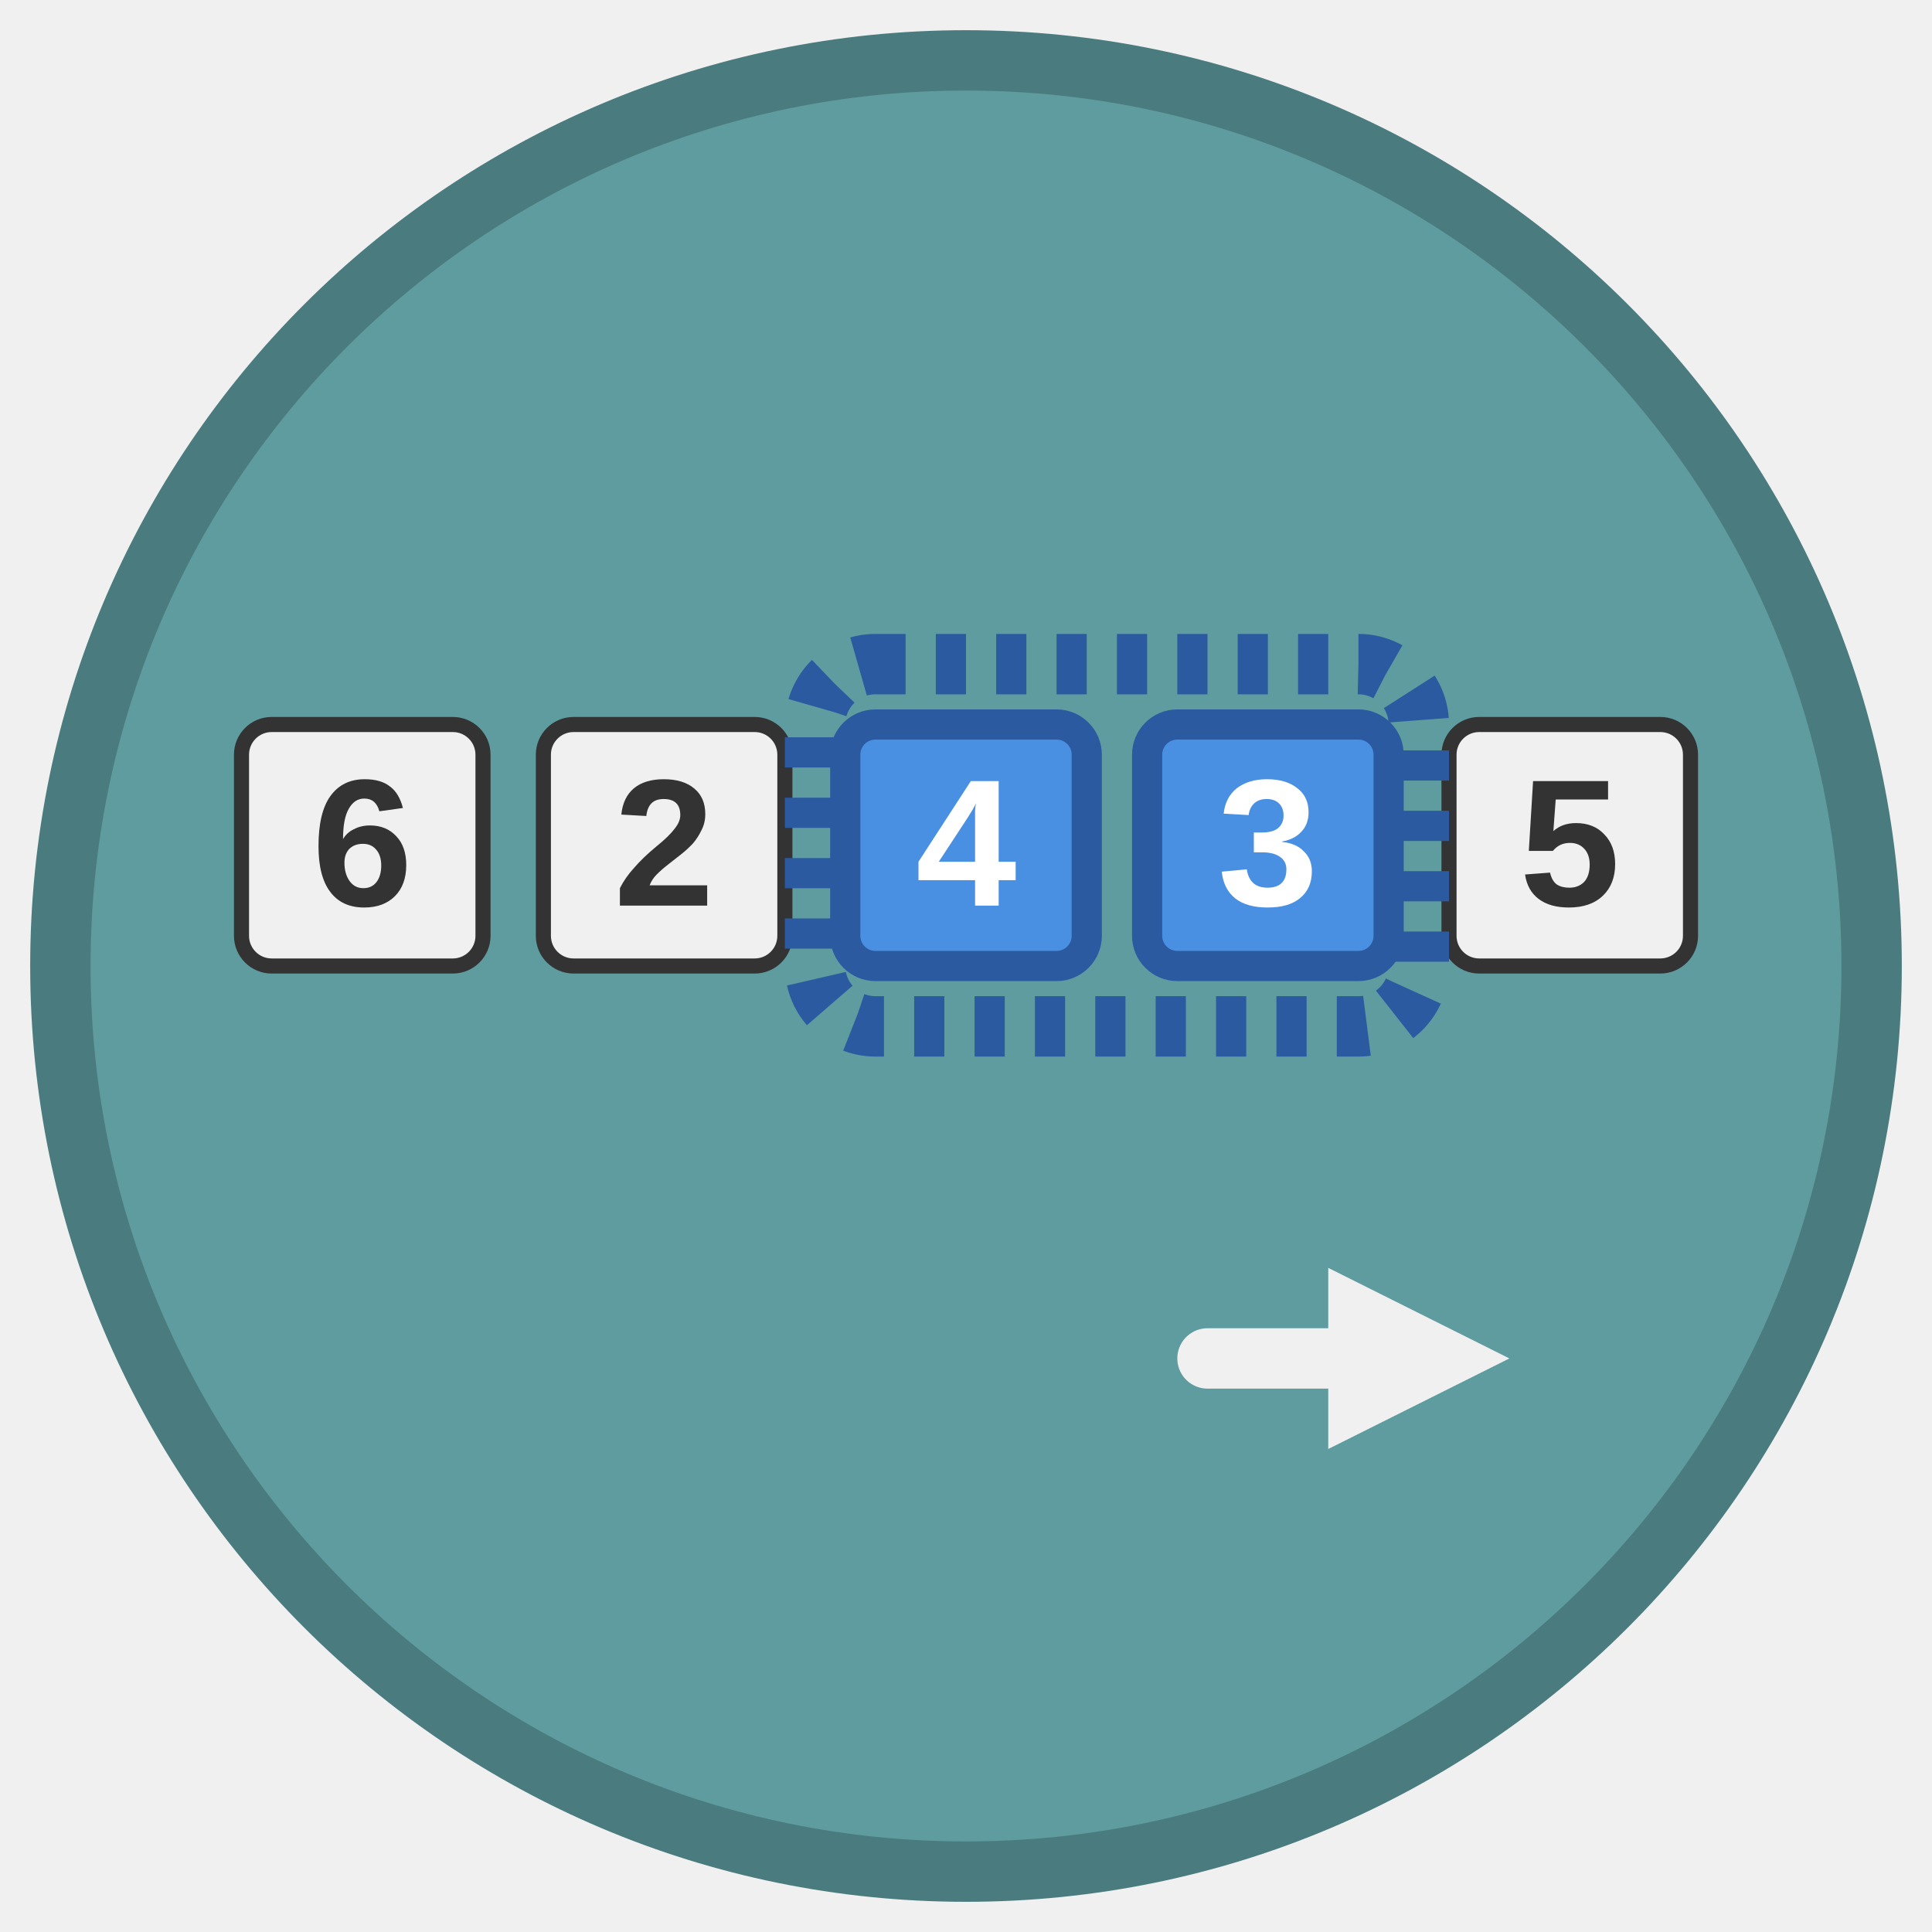
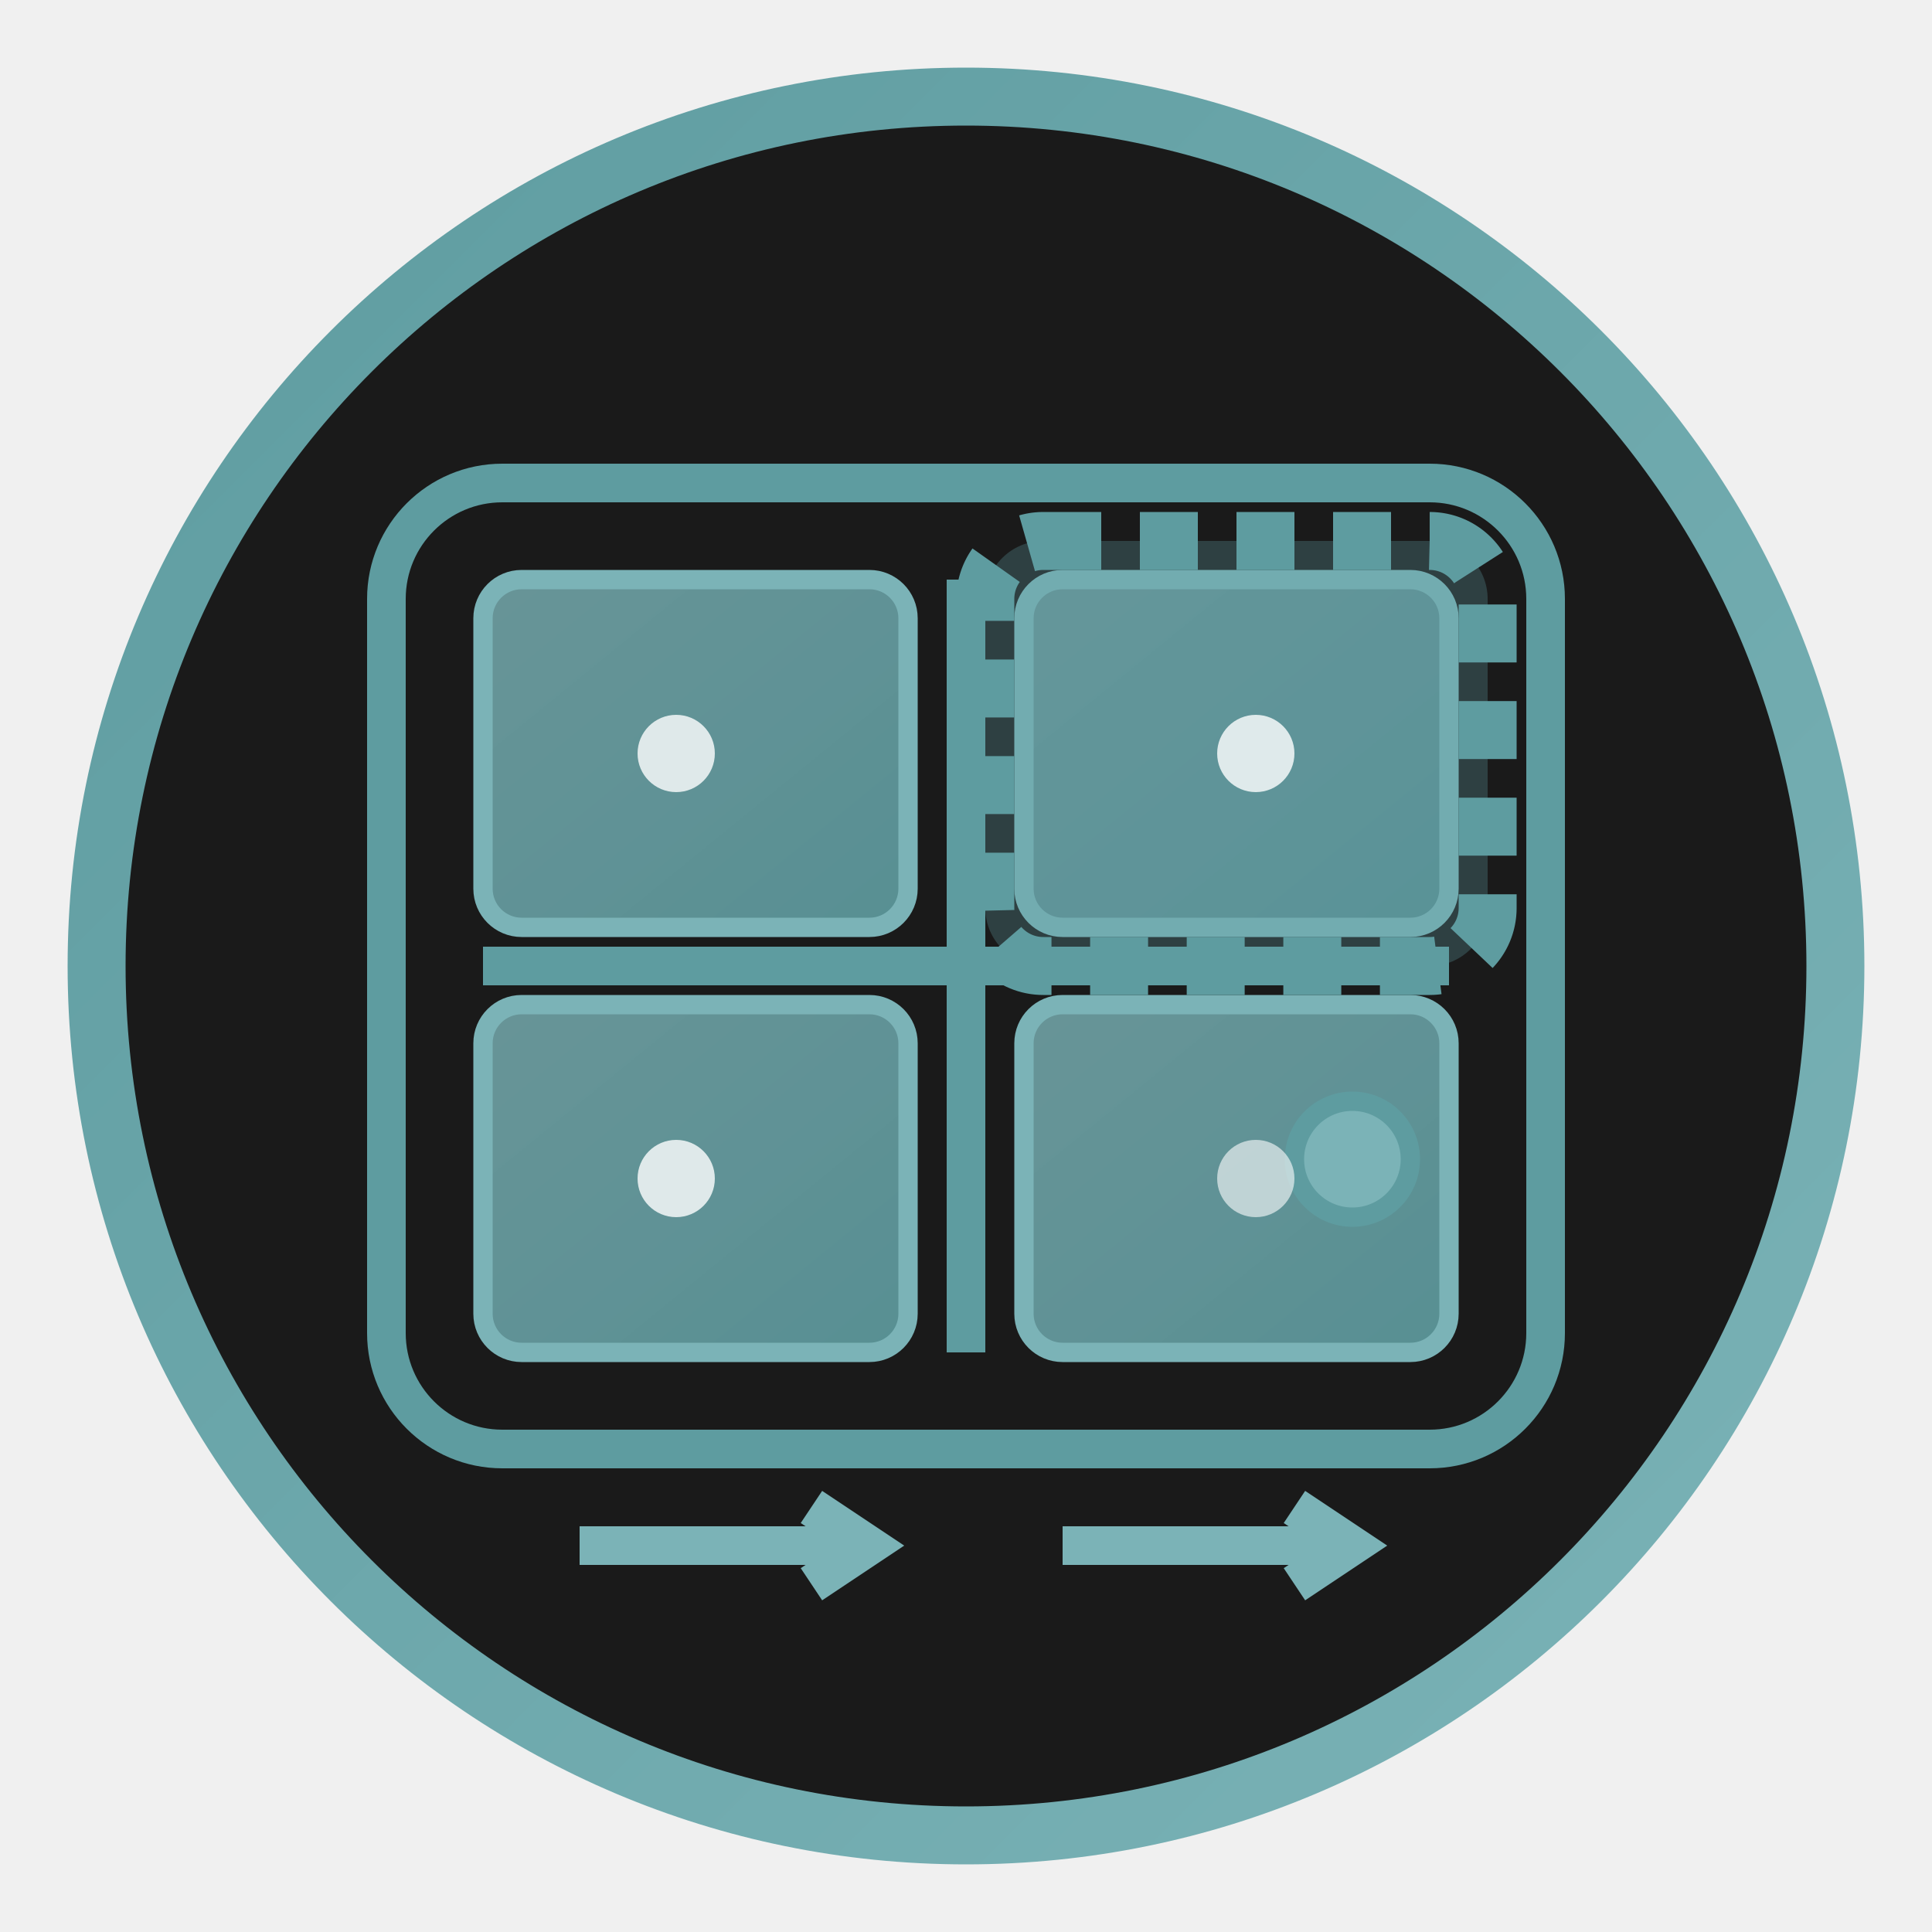
- <svg xmlns="http://www.w3.org/2000/svg" viewBox="0 0 64 64" width="64" height="64">
-   <circle cx="32" cy="32" r="30" fill="#5e9ca0" stroke="#4a7c7f" stroke-width="2" />
-   <rect x="8" y="24" width="8" height="8" rx="1" fill="#f0f0f0" stroke="#333" stroke-width="0.5" />
-   <rect x="18" y="24" width="8" height="8" rx="1" fill="#f0f0f0" stroke="#333" stroke-width="0.5" />
-   <rect x="28" y="24" width="8" height="8" rx="1" fill="#4a90e2" stroke="#2c5aa0" stroke-width="1" />
-   <rect x="38" y="24" width="8" height="8" rx="1" fill="#4a90e2" stroke="#2c5aa0" stroke-width="1" />
-   <rect x="48" y="24" width="8" height="8" rx="1" fill="#f0f0f0" stroke="#333" stroke-width="0.5" />
-   <text x="12" y="30" font-family="Arial, sans-serif" font-size="6" font-weight="bold" fill="#333" text-anchor="middle">6</text>
-   <text x="22" y="30" font-family="Arial, sans-serif" font-size="6" font-weight="bold" fill="#333" text-anchor="middle">2</text>
-   <text x="32" y="30" font-family="Arial, sans-serif" font-size="6" font-weight="bold" fill="#fff" text-anchor="middle">4</text>
-   <text x="42" y="30" font-family="Arial, sans-serif" font-size="6" font-weight="bold" fill="#fff" text-anchor="middle">3</text>
-   <text x="52" y="30" font-family="Arial, sans-serif" font-size="6" font-weight="bold" fill="#333" text-anchor="middle">5</text>
-   <rect x="27" y="22" width="20" height="12" rx="2" fill="none" stroke="#2c5aa0" stroke-width="2" stroke-dasharray="1,1" />
-   <path d="M44 42 L50 45 L44 48 Z" fill="#f0f0f0" />
-   <line x1="40" y1="45" x2="44" y2="45" stroke="#f0f0f0" stroke-width="2" stroke-linecap="round" />
+ <svg xmlns="http://www.w3.org/2000/svg" viewBox="0 0 100 100">
+   <defs>
+     <linearGradient id="tealGradient" x1="0%" y1="0%" x2="100%" y2="100%">
+       <stop offset="0%" style="stop-color:#5e9ca0;stop-opacity:1" />
+       <stop offset="100%" style="stop-color:#7bb3b7;stop-opacity:1" />
+     </linearGradient>
+     <linearGradient id="windowGradient" x1="0%" y1="0%" x2="100%" y2="100%">
+       <stop offset="0%" style="stop-color:#7bb3b7;stop-opacity:0.8" />
+       <stop offset="100%" style="stop-color:#5e9ca0;stop-opacity:0.9" />
+     </linearGradient>
+   </defs>
+   <circle cx="50" cy="50" r="45" fill="#1a1a1a" stroke="url(#tealGradient)" stroke-width="3" />
+   <rect x="20" y="25" width="60" height="50" rx="6" fill="none" stroke="#5e9ca0" stroke-width="2" />
+   <rect x="25" y="30" width="22" height="18" rx="2" fill="url(#windowGradient)" stroke="#7bb3b7" stroke-width="1" />
+   <rect x="53" y="30" width="22" height="18" rx="2" fill="url(#windowGradient)" stroke="#7bb3b7" stroke-width="1" />
+   <rect x="25" y="52" width="22" height="18" rx="2" fill="url(#windowGradient)" stroke="#7bb3b7" stroke-width="1" />
+   <rect x="53" y="52" width="22" height="18" rx="2" fill="url(#windowGradient)" stroke="#7bb3b7" stroke-width="1" />
+   <line x1="50" y1="30" x2="50" y2="70" stroke="#5e9ca0" stroke-width="2" />
+   <line x1="25" y1="50" x2="75" y2="50" stroke="#5e9ca0" stroke-width="2" />
+   <rect x="51" y="28" width="26" height="22" rx="3" fill="rgba(94, 156, 160, 0.3)" stroke="#5e9ca0" stroke-width="3" stroke-dasharray="3,2" />
+   <circle cx="70" cy="60" r="3" fill="#7bb3b7" stroke="#5e9ca0" stroke-width="1" />
+   <path d="M 30 80 L 45 80 M 42 78 L 45 80 L 42 82" stroke="#7bb3b7" stroke-width="2" fill="none" />
+   <path d="M 55 80 L 70 80 M 67 78 L 70 80 L 67 82" stroke="#7bb3b7" stroke-width="2" fill="none" />
+   <circle cx="35" cy="39" r="2" fill="#ffffff" opacity="0.8" />
+   <circle cx="65" cy="39" r="2" fill="#ffffff" opacity="0.8" />
+   <circle cx="35" cy="61" r="2" fill="#ffffff" opacity="0.8" />
+   <circle cx="65" cy="61" r="2" fill="#ffffff" opacity="0.6" />
</svg>
